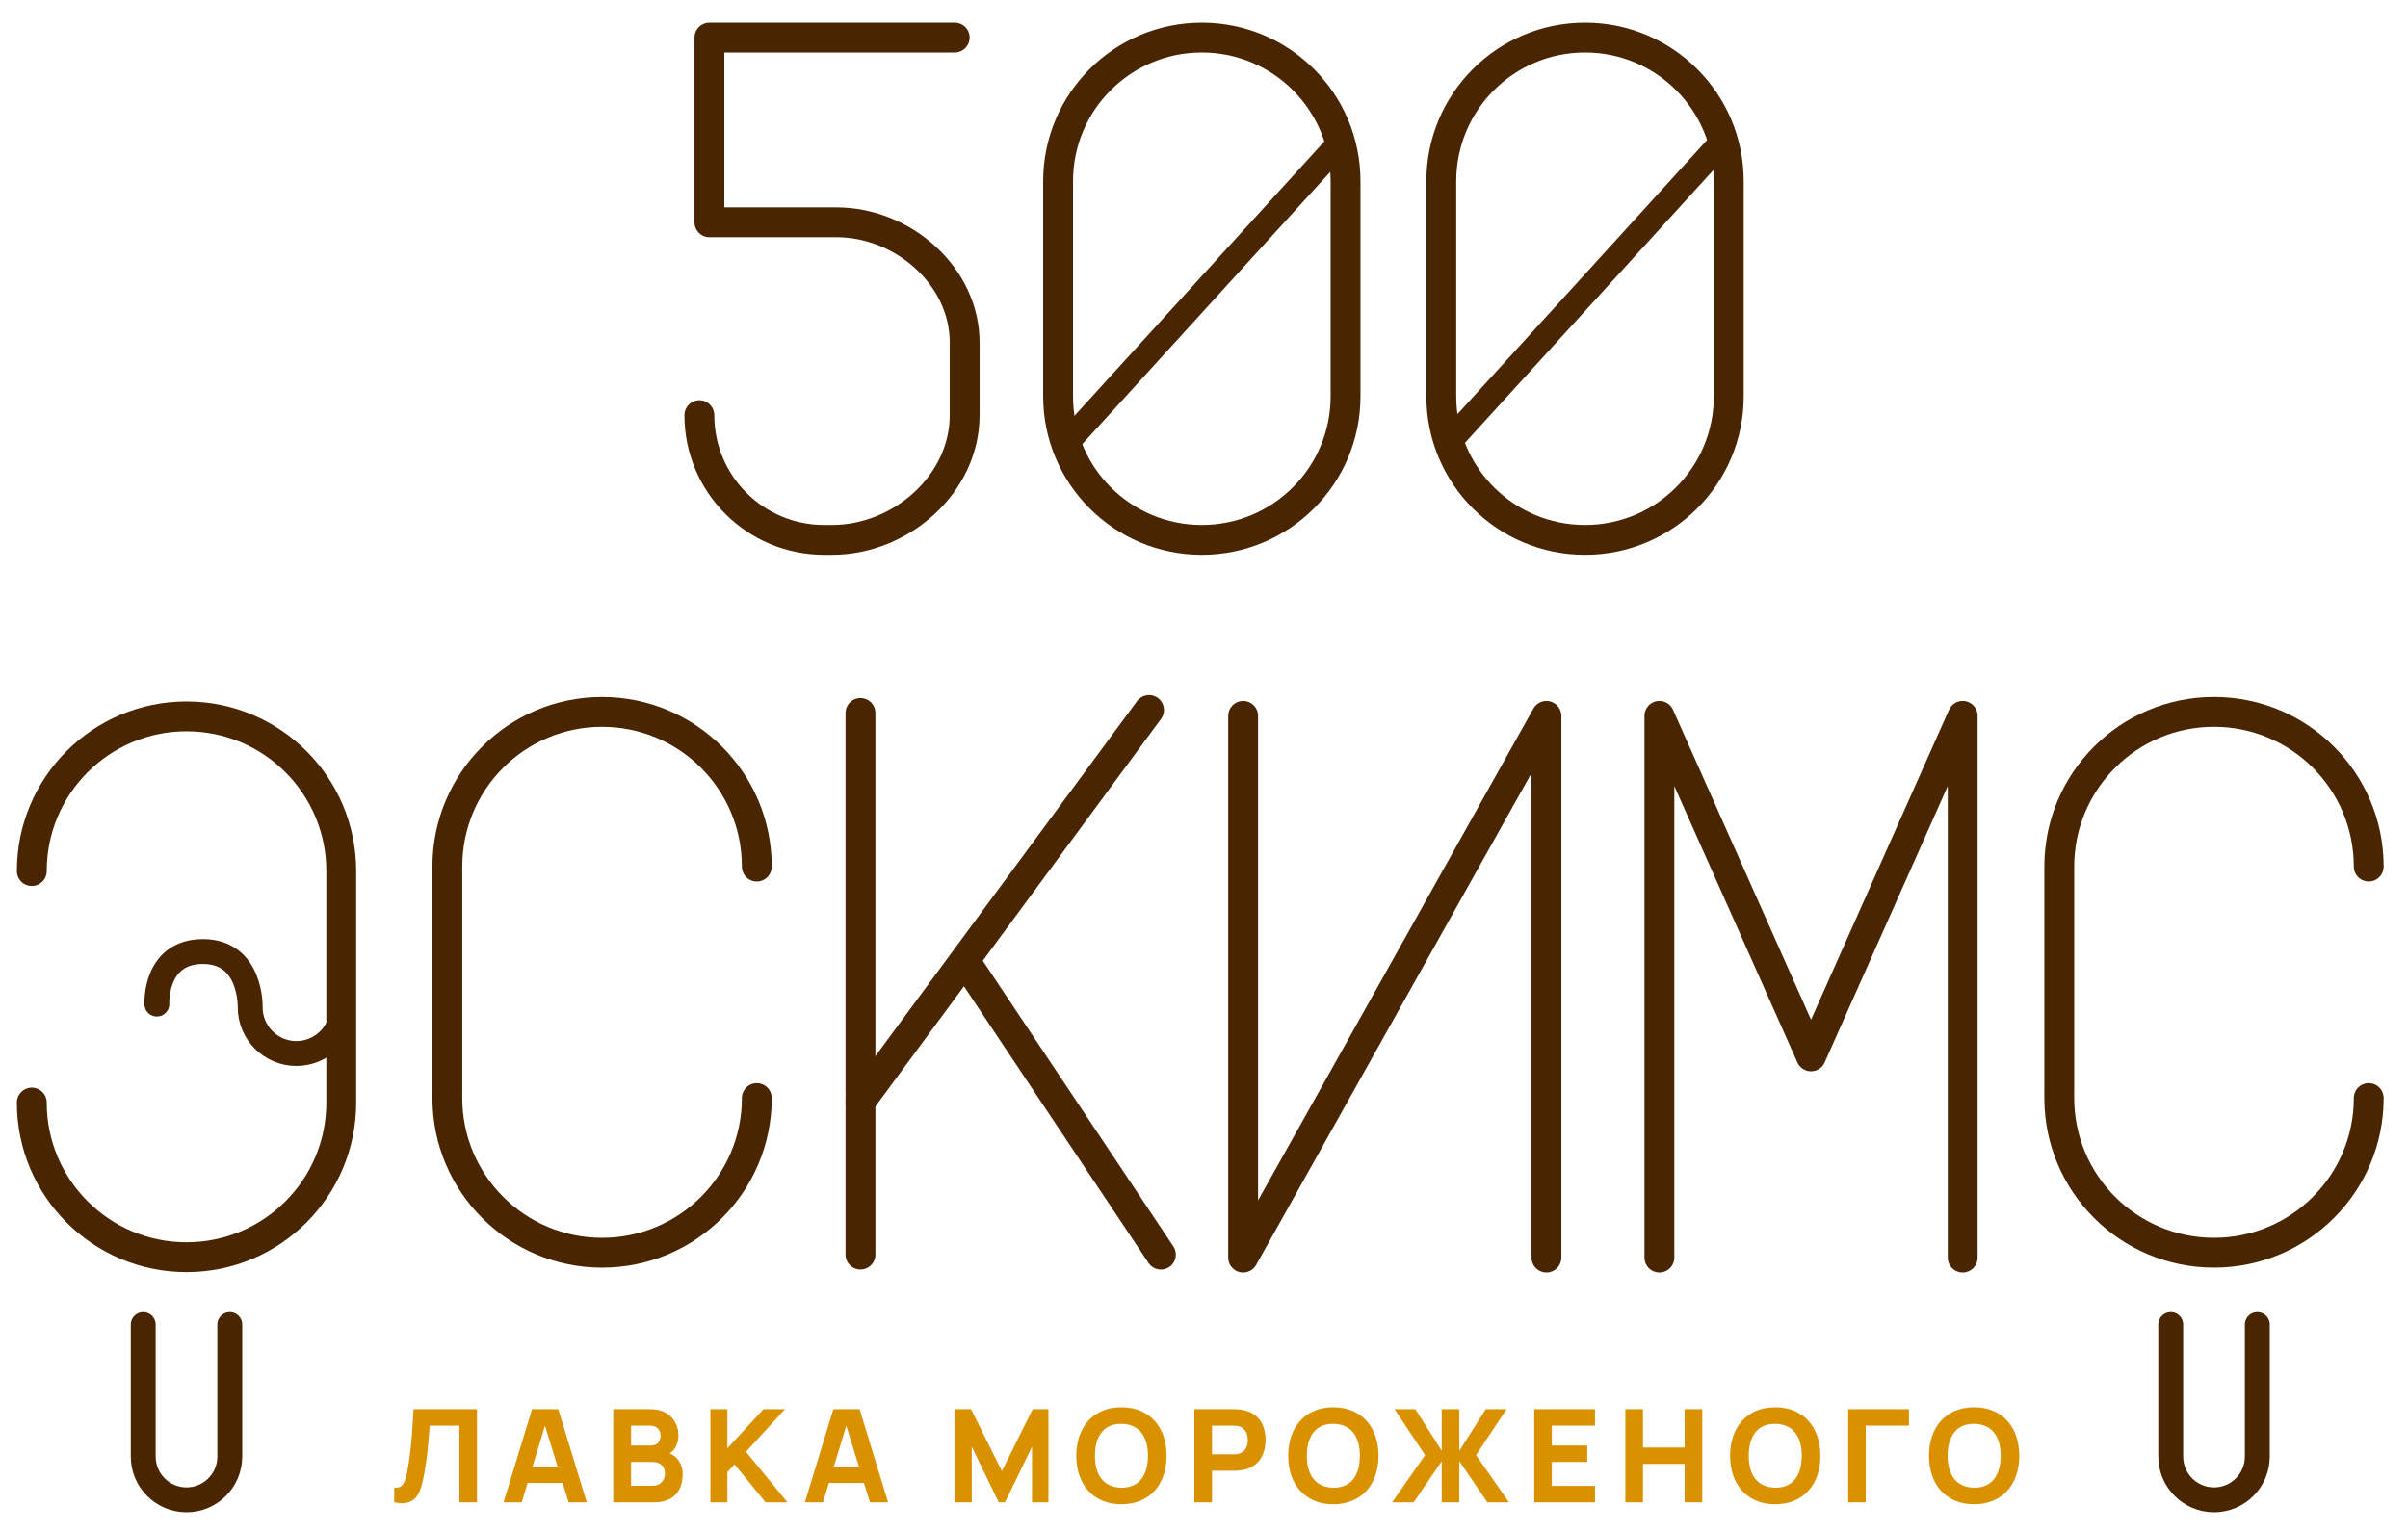
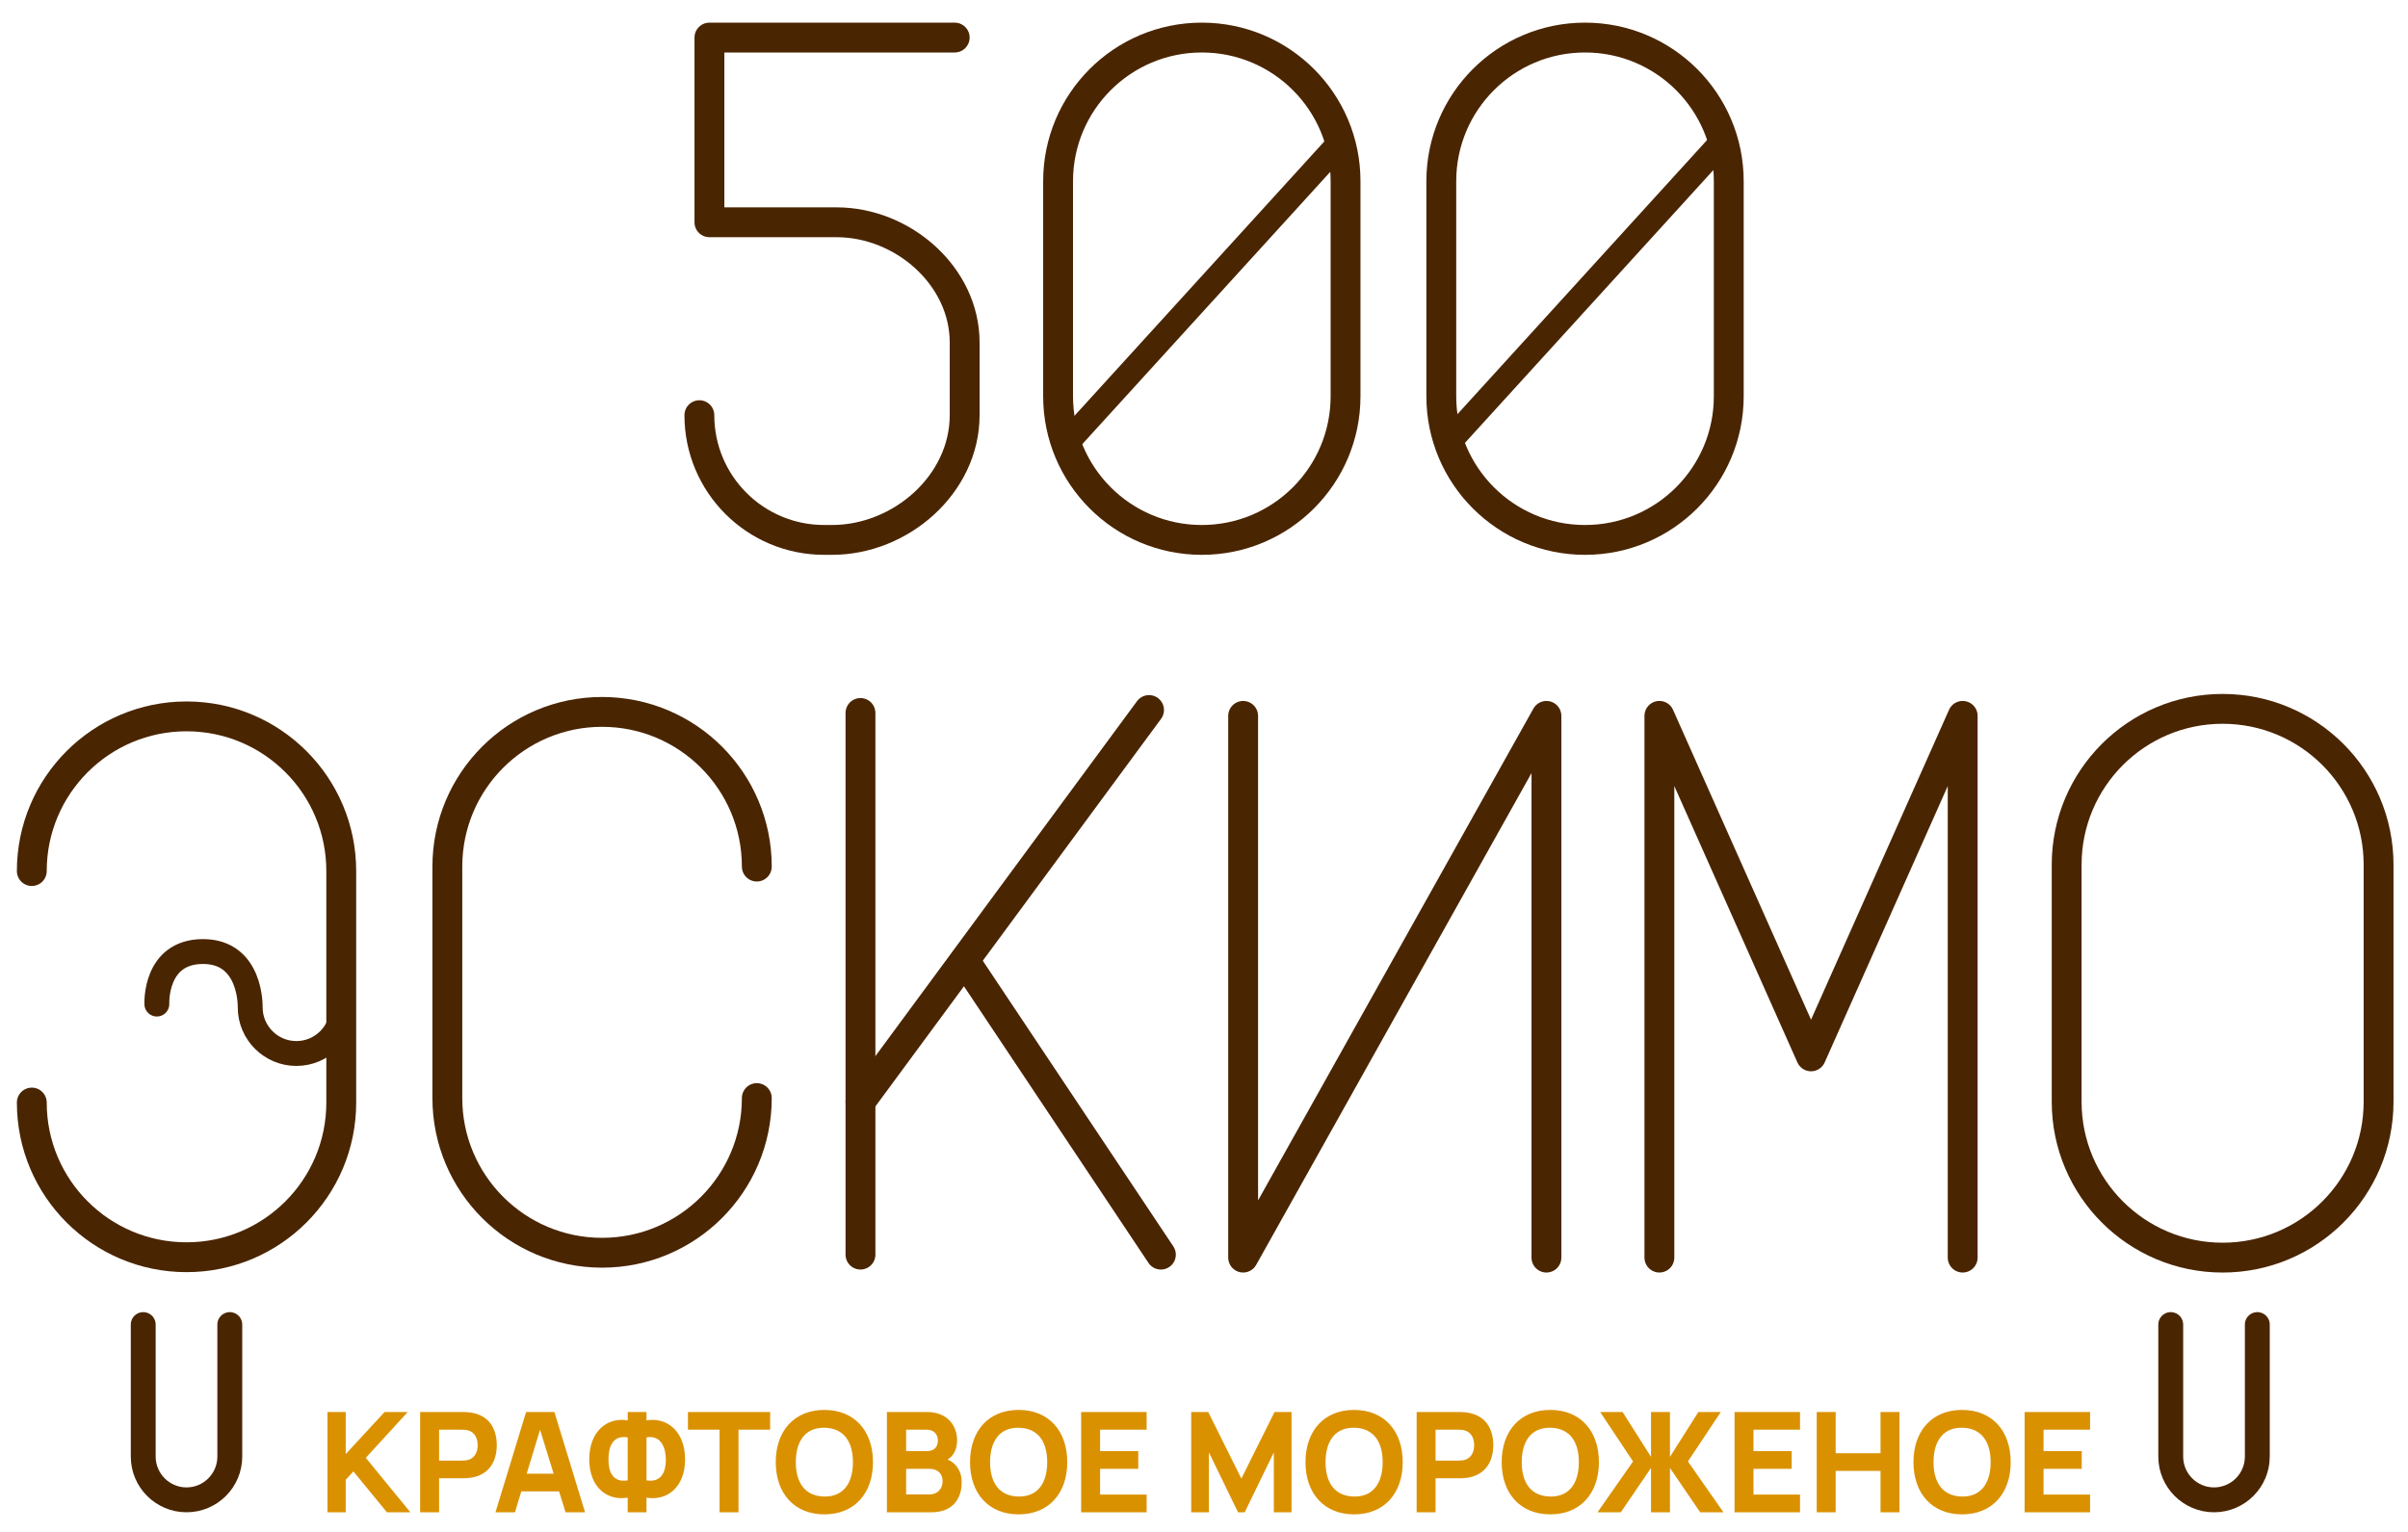
<svg xmlns="http://www.w3.org/2000/svg" width="121" height="77" viewBox="0 0 121 77" fill="none">
  <path d="M60.393 1.888H60.388C56.401 1.888 53.168 5.12 53.168 9.108V19.918C53.168 23.905 56.401 27.138 60.388 27.138H60.393C64.38 27.138 67.613 23.905 67.613 19.918V9.108C67.613 5.12 64.38 1.888 60.393 1.888Z" stroke="#4A2502" stroke-width="1.5" stroke-linecap="round" stroke-linejoin="round" />
  <path d="M79.649 1.888H79.644C75.656 1.888 72.424 5.12 72.424 9.108V19.918C72.424 23.905 75.656 27.138 79.644 27.138H79.649C83.636 27.138 86.869 23.905 86.869 19.918V9.108C86.869 5.12 83.636 1.888 79.649 1.888Z" stroke="#4A2502" stroke-width="1.5" stroke-linecap="round" stroke-linejoin="round" />
  <path d="M47.973 1.888H35.648V11.173H42.038C45.373 11.173 48.473 13.878 48.473 17.213V20.868C48.473 24.333 45.273 27.138 41.808 27.138H41.413C37.948 27.138 35.143 24.333 35.143 20.868" stroke="#4A2502" stroke-width="1.5" stroke-linecap="round" stroke-linejoin="round" />
  <path d="M53.768 22.073L67.178 7.343" stroke="#4A2502" stroke-width="1.25" stroke-miterlimit="10" stroke-linecap="round" />
  <path d="M72.938 22.073L86.347 7.343" stroke="#4A2502" stroke-width="1.25" stroke-miterlimit="10" stroke-linecap="round" />
  <path d="M38.029 55.193C38.029 59.488 34.548 62.968 30.253 62.968C25.959 62.968 22.479 59.488 22.479 55.193V43.558C22.479 39.263 25.959 35.783 30.253 35.783C34.548 35.783 38.029 39.263 38.029 43.558" stroke="#4A2502" stroke-width="1.5" stroke-linecap="round" stroke-linejoin="round" />
  <path d="M43.238 63.062V55.367V35.837" stroke="#4A2502" stroke-width="1.5" stroke-linecap="round" stroke-linejoin="round" />
  <path d="M57.738 35.688L43.238 55.367" stroke="#4A2502" stroke-width="1.5" stroke-linecap="round" stroke-linejoin="round" />
  <path d="M58.334 63.063L48.565 48.413" stroke="#4A2502" stroke-width="1.5" stroke-linecap="round" stroke-linejoin="round" />
  <path d="M77.707 63.212V35.983L62.467 63.212V35.983" stroke="#4A2502" stroke-width="1.5" stroke-linecap="round" stroke-linejoin="round" />
  <path d="M98.623 63.212V35.982L91.003 53.097L83.383 35.982V63.212" stroke="#4A2502" stroke-width="1.5" stroke-linecap="round" stroke-linejoin="round" />
  <path d="M1.598 55.418C1.598 59.713 5.078 63.193 9.373 63.193C13.668 63.193 17.148 59.713 17.148 55.418V43.783C17.148 39.488 13.668 36.008 9.373 36.008C5.078 36.008 1.598 39.488 1.598 43.783" stroke="#4A2502" stroke-width="1.5" stroke-linecap="round" stroke-linejoin="round" />
  <path d="M7.882 50.468C7.882 50.468 7.752 47.828 10.202 47.828C12.652 47.828 12.572 50.633 12.572 50.633C12.572 51.913 13.612 52.953 14.892 52.953C16.172 52.953 17.212 51.913 17.212 50.633V47.818" stroke="#4A2502" stroke-width="1.25" stroke-miterlimit="10" stroke-linecap="round" />
-   <path d="M119.027 55.192C119.027 59.487 115.547 62.967 111.252 62.967C106.957 62.967 103.477 59.487 103.477 55.192V43.557C103.477 39.262 106.957 35.782 111.252 35.782C115.547 35.782 119.027 39.262 119.027 43.557" stroke="#4A2502" stroke-width="1.5" stroke-linecap="round" stroke-linejoin="round" />
  <path d="M7.197 66.578V73.213C7.197 74.413 8.172 75.388 9.372 75.388C10.572 75.388 11.547 74.413 11.547 73.213V66.578" stroke="#4A2502" stroke-width="1.25" stroke-miterlimit="10" stroke-linecap="round" />
  <path d="M109.078 66.578V73.213C109.078 74.413 110.053 75.388 111.253 75.388C112.453 75.388 113.428 74.413 113.428 73.213V66.578" stroke="#4A2502" stroke-width="1.25" stroke-miterlimit="10" stroke-linecap="round" />
-   <path d="M19.809 75.513V74.778C20.205 74.804 20.342 74.616 20.472 73.927C20.68 72.848 20.751 71.398 20.777 70.833H23.969V75.513H23.085V71.658H21.59C21.557 72.146 21.479 73.296 21.284 74.252C21.102 75.181 20.829 75.714 19.809 75.513ZM25.304 75.513L26.734 70.833H28.054L29.484 75.513H28.574L28.271 74.538H26.51L26.214 75.513H25.304ZM27.384 71.661L26.76 73.712H28.018L27.384 71.661ZM33.648 73.052C34.087 73.234 34.304 73.647 34.304 74.096C34.304 74.934 33.843 75.513 32.887 75.513H30.814V70.833H32.686C33.687 70.833 34.09 71.528 34.09 72.146C34.09 72.571 33.924 72.883 33.648 73.052ZM32.673 71.658H31.711V72.659H32.673C32.972 72.659 33.193 72.51 33.193 72.165C33.193 71.879 33.011 71.658 32.673 71.658ZM31.711 74.681H32.796C33.154 74.681 33.414 74.44 33.414 74.063C33.414 73.732 33.206 73.485 32.796 73.485H31.711V74.681ZM39.567 75.513H38.472L36.909 73.605L36.551 73.998V75.513H35.7V70.833H36.551V72.796L38.365 70.833H39.444L37.487 72.971L39.567 75.513ZM40.445 75.513L41.875 70.833H43.195L44.625 75.513H43.715L43.412 74.538H41.651L41.355 75.513H40.445ZM42.525 71.661L41.901 73.712H43.159L42.525 71.661ZM48.829 75.513H48.003V70.833H48.796L50.343 73.94L51.89 70.833H52.683V75.513H51.858V72.718L50.499 75.513H50.187L48.829 72.718V75.513ZM56.352 75.61C54.948 75.61 54.083 74.629 54.083 73.173C54.083 71.717 54.948 70.735 56.352 70.735C57.756 70.735 58.62 71.717 58.62 73.173C58.62 74.629 57.756 75.61 56.352 75.61ZM56.352 74.778C57.242 74.791 57.684 74.148 57.684 73.173C57.684 72.198 57.242 71.58 56.352 71.567C55.461 71.554 55.019 72.198 55.019 73.173C55.019 74.148 55.461 74.765 56.352 74.778ZM60.901 75.513H60.017V70.833H61.992C62.084 70.833 62.259 70.839 62.383 70.859C63.221 70.989 63.592 71.593 63.592 72.38C63.592 73.166 63.215 73.771 62.383 73.901C62.259 73.92 62.077 73.927 61.992 73.927H60.901V75.513ZM60.901 71.658V73.101H61.953C62.044 73.101 62.161 73.095 62.252 73.069C62.61 72.971 62.701 72.633 62.701 72.38C62.701 72.126 62.61 71.788 62.252 71.691C62.161 71.665 62.044 71.658 61.953 71.658H60.901ZM67 75.61C65.596 75.61 64.731 74.629 64.731 73.173C64.731 71.717 65.596 70.735 67 70.735C68.404 70.735 69.269 71.717 69.269 73.173C69.269 74.629 68.404 75.61 67 75.61ZM67 74.778C67.891 74.791 68.332 74.148 68.332 73.173C68.332 72.198 67.891 71.58 67 71.567C66.109 71.554 65.668 72.198 65.668 73.173C65.668 74.148 66.109 74.765 67 74.778ZM71.037 75.513H69.951L71.609 73.14L70.075 70.833H71.121L72.447 72.926V70.833H73.331V72.926L74.657 70.833H75.704L74.17 73.14L75.827 75.513H74.742L73.331 73.446V75.513H72.447V73.446L71.037 75.513ZM77.978 74.687H80.148V75.513H77.094V70.833H80.148V71.658H77.978V72.659H79.758V73.485H77.978V74.687ZM82.559 75.513H81.675V70.833H82.559V72.757H84.652V70.833H85.536V75.513H84.652V73.582H82.559V75.513ZM89.204 75.61C87.8 75.61 86.936 74.629 86.936 73.173C86.936 71.717 87.8 70.735 89.204 70.735C90.608 70.735 91.473 71.717 91.473 73.173C91.473 74.629 90.608 75.61 89.204 75.61ZM89.204 74.778C90.095 74.791 90.537 74.148 90.537 73.173C90.537 72.198 90.095 71.58 89.204 71.567C88.314 71.554 87.872 72.198 87.872 73.173C87.872 74.148 88.314 74.765 89.204 74.778ZM93.753 75.513H92.869V70.833H95.924V71.658H93.753V75.513ZM99.199 75.61C97.795 75.61 96.93 74.629 96.93 73.173C96.93 71.717 97.795 70.735 99.199 70.735C100.603 70.735 101.467 71.717 101.467 73.173C101.467 74.629 100.603 75.61 99.199 75.61ZM99.199 74.778C100.089 74.791 100.531 74.148 100.531 73.173C100.531 72.198 100.089 71.58 99.199 71.567C98.308 71.554 97.866 72.198 97.866 73.173C97.866 74.148 98.308 74.765 99.199 74.778Z" fill="#DA9100" />
+   <path d="M20.621 76.013H19.442L17.758 73.958L17.373 74.382V76.013H16.456V70.973H17.373V73.087L19.326 70.973H20.488L18.381 73.276L20.621 76.013ZM22.064 76.013H21.112V70.973H23.24C23.338 70.973 23.527 70.98 23.66 71.001C24.563 71.141 24.962 71.792 24.962 72.639C24.962 73.486 24.556 74.137 23.66 74.277C23.527 74.298 23.331 74.305 23.24 74.305H22.064V76.013ZM22.064 71.862V73.416H23.198C23.296 73.416 23.422 73.409 23.52 73.381C23.905 73.276 24.003 72.912 24.003 72.639C24.003 72.366 23.905 72.002 23.52 71.897C23.422 71.869 23.296 71.862 23.198 71.862H22.064ZM24.897 76.013L26.437 70.973H27.858L29.398 76.013H28.418L28.093 74.963H26.196L25.877 76.013H24.897ZM27.137 71.865L26.465 74.074H27.82L27.137 71.865ZM32.486 76.013H31.541V75.278C30.505 75.453 29.609 74.753 29.609 73.353C29.609 71.953 30.505 71.218 31.541 71.393V70.973H32.486V71.393C33.522 71.218 34.425 71.953 34.425 73.353C34.425 74.753 33.522 75.453 32.486 75.278V76.013ZM31.541 74.41V72.247C30.743 72.121 30.575 72.793 30.575 73.353C30.575 73.913 30.743 74.536 31.541 74.41ZM32.486 72.247V74.41C33.277 74.536 33.459 73.906 33.459 73.381C33.459 72.856 33.277 72.121 32.486 72.247ZM37.109 76.013H36.157V71.862H34.569V70.973H38.699V71.862H37.109V76.013ZM41.424 76.118C39.912 76.118 38.981 75.061 38.981 73.493C38.981 71.925 39.912 70.868 41.424 70.868C42.936 70.868 43.867 71.925 43.867 73.493C43.867 75.061 42.936 76.118 41.424 76.118ZM41.424 75.222C42.383 75.236 42.859 74.543 42.859 73.493C42.859 72.443 42.383 71.778 41.424 71.764C40.465 71.75 39.989 72.443 39.989 73.493C39.989 74.543 40.465 75.208 41.424 75.222ZM47.618 73.363C48.09 73.559 48.325 74.004 48.325 74.487C48.325 75.39 47.828 76.013 46.799 76.013H44.566V70.973H46.582C47.66 70.973 48.094 71.722 48.094 72.387C48.094 72.845 47.915 73.181 47.618 73.363ZM46.568 71.862H45.532V72.94H46.568C46.89 72.94 47.128 72.779 47.128 72.408C47.128 72.1 46.932 71.862 46.568 71.862ZM45.532 75.117H46.701C47.086 75.117 47.366 74.858 47.366 74.452C47.366 74.095 47.142 73.829 46.701 73.829H45.532V75.117ZM51.186 76.118C49.674 76.118 48.743 75.061 48.743 73.493C48.743 71.925 49.674 70.868 51.186 70.868C52.698 70.868 53.629 71.925 53.629 73.493C53.629 75.061 52.698 76.118 51.186 76.118ZM51.186 75.222C52.145 75.236 52.621 74.543 52.621 73.493C52.621 72.443 52.145 71.778 51.186 71.764C50.227 71.75 49.751 72.443 49.751 73.493C49.751 74.543 50.227 75.208 51.186 75.222ZM55.279 75.124H57.617V76.013H54.327V70.973H57.617V71.862H55.279V72.94H57.197V73.829H55.279V75.124ZM60.747 76.013H59.858V70.973H60.712L62.378 74.319L64.044 70.973H64.898V76.013H64.009V73.003L62.546 76.013H62.21L60.747 73.003V76.013ZM68.043 76.118C66.531 76.118 65.6 75.061 65.6 73.493C65.6 71.925 66.531 70.868 68.043 70.868C69.555 70.868 70.486 71.925 70.486 73.493C70.486 75.061 69.555 76.118 68.043 76.118ZM68.043 75.222C69.002 75.236 69.478 74.543 69.478 73.493C69.478 72.443 69.002 71.778 68.043 71.764C67.084 71.75 66.608 72.443 66.608 73.493C66.608 74.543 67.084 75.208 68.043 75.222ZM72.137 76.013H71.185V70.973H73.313C73.411 70.973 73.6 70.98 73.733 71.001C74.636 71.141 75.035 71.792 75.035 72.639C75.035 73.486 74.629 74.137 73.733 74.277C73.6 74.298 73.404 74.305 73.313 74.305H72.137V76.013ZM72.137 71.862V73.416H73.271C73.369 73.416 73.495 73.409 73.593 73.381C73.978 73.276 74.076 72.912 74.076 72.639C74.076 72.366 73.978 72.002 73.593 71.897C73.495 71.869 73.369 71.862 73.271 71.862H72.137ZM77.901 76.118C76.389 76.118 75.458 75.061 75.458 73.493C75.458 71.925 76.389 70.868 77.901 70.868C79.413 70.868 80.344 71.925 80.344 73.493C80.344 75.061 79.413 76.118 77.901 76.118ZM77.901 75.222C78.86 75.236 79.336 74.543 79.336 73.493C79.336 72.443 78.86 71.778 77.901 71.764C76.942 71.75 76.466 72.443 76.466 73.493C76.466 74.543 76.942 75.208 77.901 75.222ZM81.443 76.013H80.274L82.059 73.458L80.407 70.973H81.534L82.962 73.227V70.973H83.914V73.227L85.342 70.973H86.469L84.817 73.458L86.602 76.013H85.433L83.914 73.787V76.013H82.962V73.787L81.443 76.013ZM88.112 75.124H90.45V76.013H87.16V70.973H90.45V71.862H88.112V72.94H90.03V73.829H88.112V75.124ZM92.241 76.013H91.289V70.973H92.241V73.045H94.495V70.973H95.447V76.013H94.495V73.934H92.241V76.013ZM98.593 76.118C97.081 76.118 96.15 75.061 96.15 73.493C96.15 71.925 97.081 70.868 98.593 70.868C100.105 70.868 101.036 71.925 101.036 73.493C101.036 75.061 100.105 76.118 98.593 76.118ZM98.593 75.222C99.552 75.236 100.028 74.543 100.028 73.493C100.028 72.443 99.552 71.778 98.593 71.764C97.634 71.75 97.158 72.443 97.158 73.493C97.158 74.543 97.634 75.208 98.593 75.222ZM102.687 75.124H105.025V76.013H101.735V70.973H105.025V71.862H102.687V72.94H104.605V73.829H102.687V75.124Z" fill="#DA9100" />
+   <rect x="103.848" y="35.63" width="15.674" height="27.583" rx="7.837" stroke="#4A2502" stroke-width="1.5" stroke-linecap="round" stroke-linejoin="round" />
</svg>
